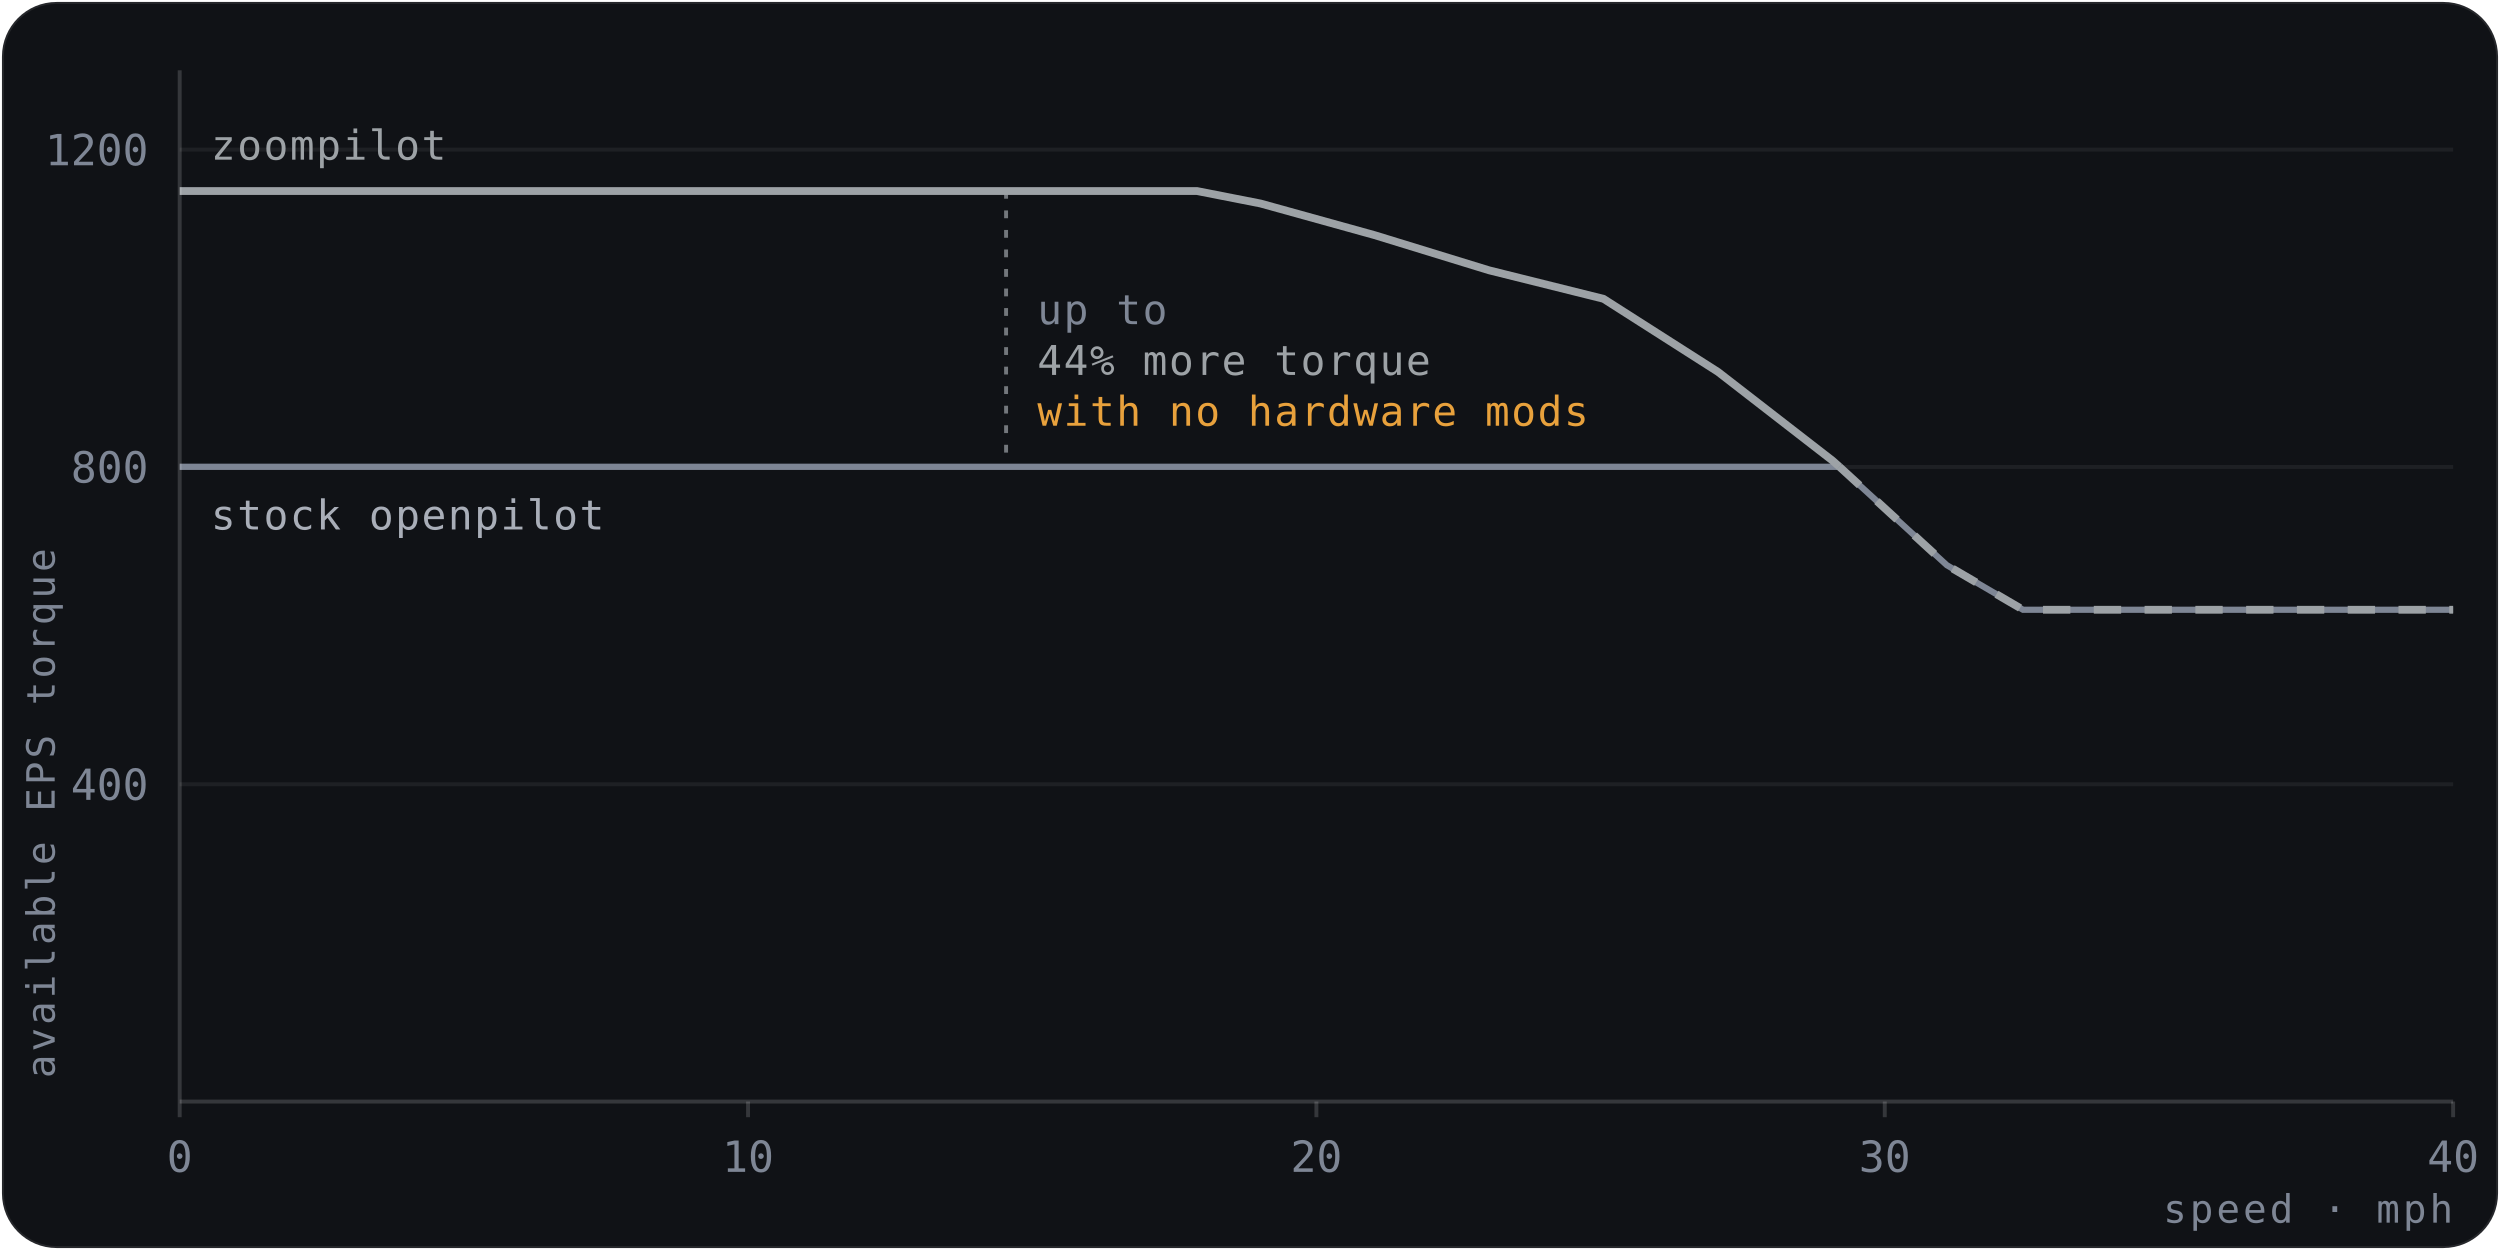
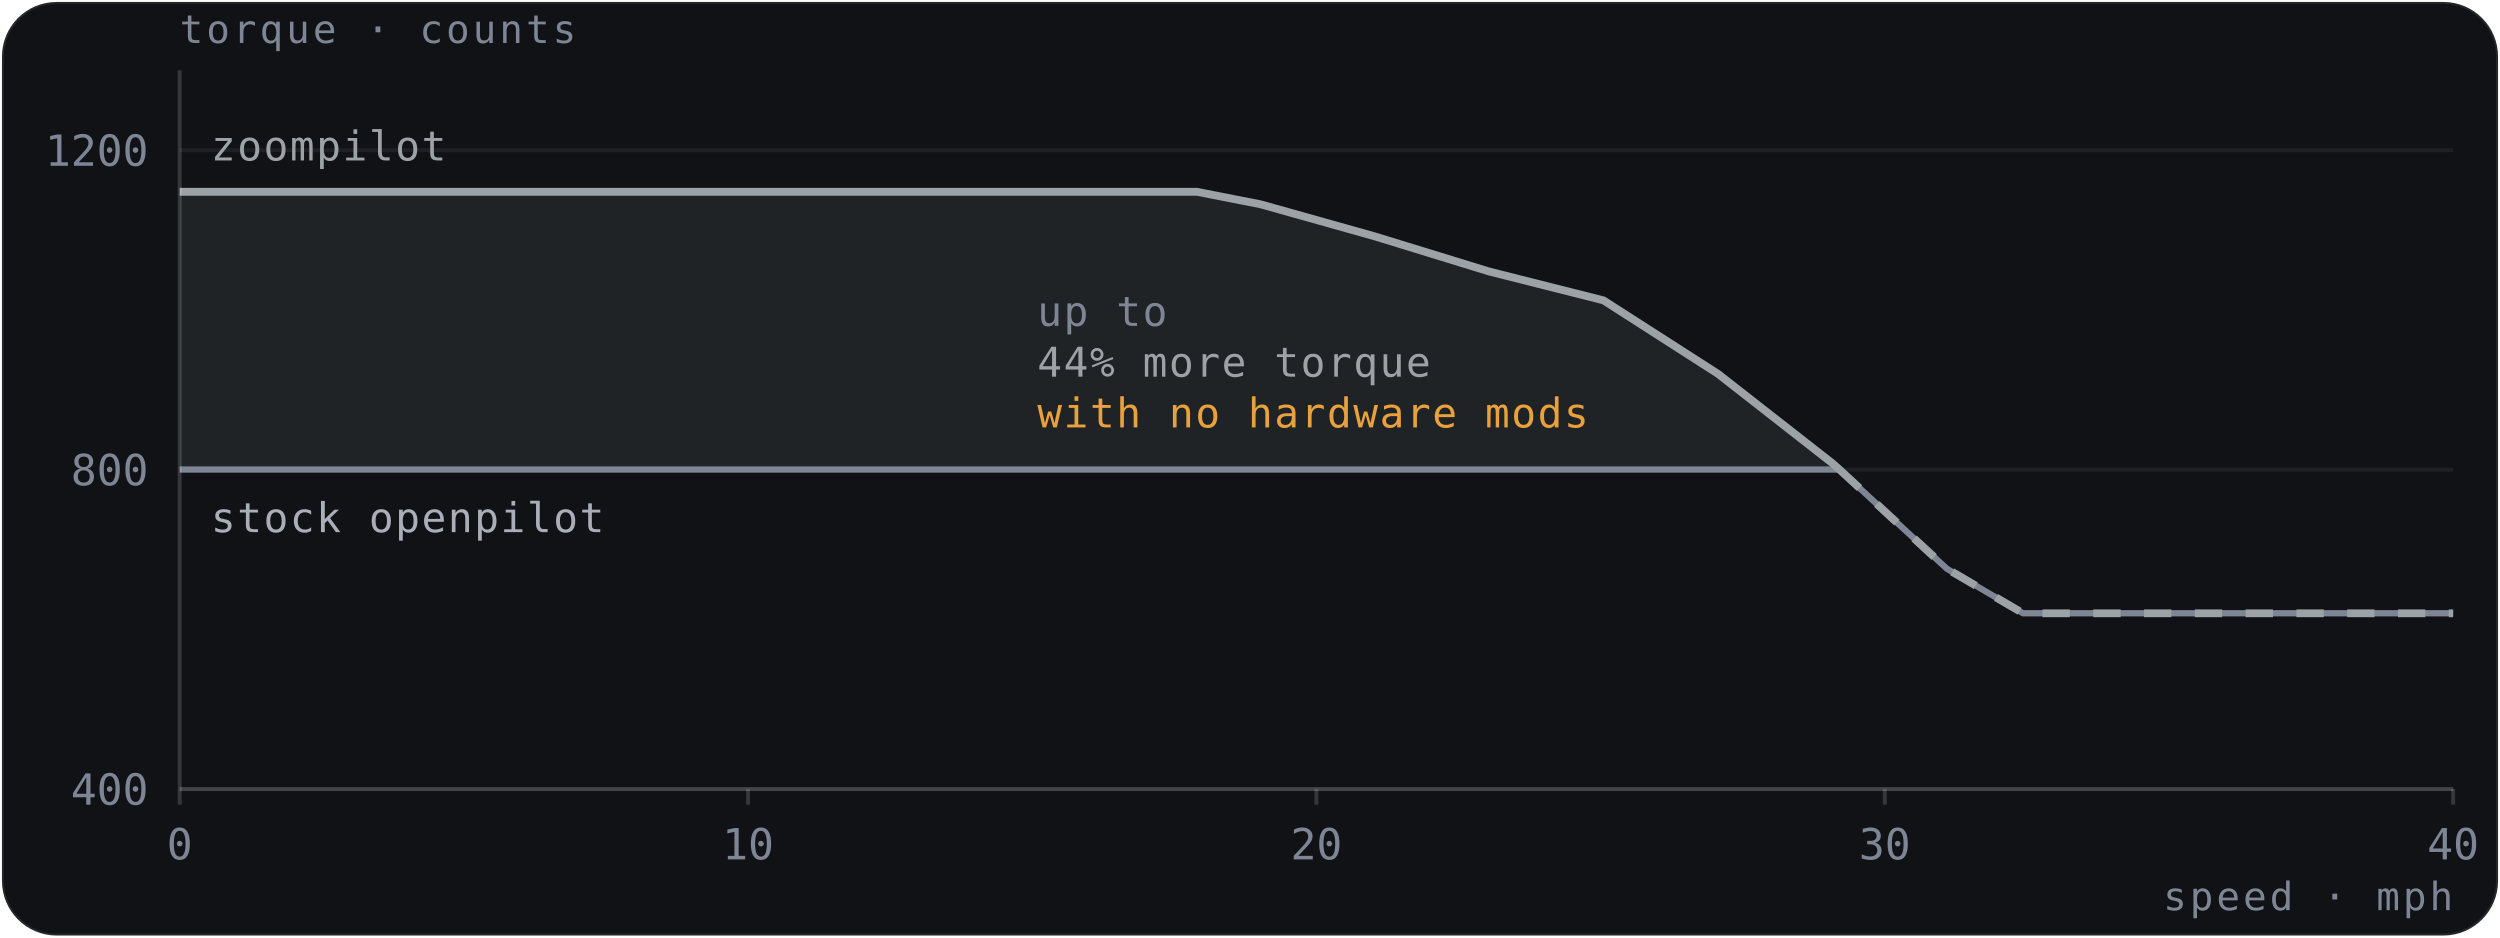
- <svg xmlns="http://www.w3.org/2000/svg" viewBox="0 0 640 320" role="img" aria-label="Available steering torque from the EPS across speed, up to 40 mph. The EPS can apply up to 1148 counts at neighborhood speeds, ramping down through nine measured points to 620 by about 32 mph. zoompilot tracks that measured ceiling: up to 44 percent more torque than stock, with no hardware mods. Stock openpilot caps every command at one flat 800-count scale; past about 29 mph the EPS clamps both to the same torque.">
-   <rect x="0.5" y="0.5" width="639" height="319" rx="14" fill="#101216" stroke="rgba(255,255,255,0.09)" />
-   <line class="tc-grid" x1="46" x2="628" y1="200.769" y2="200.769" stroke="rgba(255,255,255,0.06)" />
-   <text x="38" y="204.769" text-anchor="end" fill="#7e8695" font-family="&quot;JetBrains Mono&quot;, ui-monospace, Menlo, monospace" font-size="11">400</text>
-   <line class="tc-grid" x1="46" x2="628" y1="119.538" y2="119.538" stroke="rgba(255,255,255,0.06)" />
-   <text x="38" y="123.538" text-anchor="end" fill="#7e8695" font-family="&quot;JetBrains Mono&quot;, ui-monospace, Menlo, monospace" font-size="11">800</text>
-   <line class="tc-grid" x1="46" x2="628" y1="38.308" y2="38.308" stroke="rgba(255,255,255,0.06)" />
-   <text x="38" y="42.308" text-anchor="end" fill="#7e8695" font-family="&quot;JetBrains Mono&quot;, ui-monospace, Menlo, monospace" font-size="11">1200</text>
-   <line x1="257.558" x2="257.558" y1="48.868" y2="119.538" stroke="#9da2a6" stroke-width="1" stroke-dasharray="2 3" opacity="0.7" />
-   <text x="265.558" y="82.985" fill="#9da2a6" font-family="&quot;JetBrains Mono&quot;, ui-monospace, Menlo, monospace" font-size="10.5" letter-spacing="0.04em">
+ <svg xmlns="http://www.w3.org/2000/svg" viewBox="0 0 640 240" role="img" aria-label="Available steering torque from the EPS across speed, up to 40 mph. The EPS can apply up to 1148 counts at neighborhood speeds, ramping down through nine measured points to 620 by about 32 mph. zoompilot tracks that measured ceiling: up to 44 percent more torque than stock, with no hardware mods. Stock openpilot caps every command at one flat 800-count scale; past about 29 mph the EPS clamps both to the same torque.">
+   <rect x="0.5" y="0.5" width="639" height="239" rx="14" fill="#101216" stroke="rgba(255,255,255,0.09)" />
+   <line class="tc-grid" x1="46" x2="628" y1="202" y2="202" stroke="rgba(255,255,255,0.06)" />
+   <text x="38" y="206" text-anchor="end" fill="#7e8695" font-family="&quot;JetBrains Mono&quot;, ui-monospace, Menlo, monospace" font-size="11">400</text>
+   <line class="tc-grid" x1="46" x2="628" y1="120.222" y2="120.222" stroke="rgba(255,255,255,0.06)" />
+   <text x="38" y="124.222" text-anchor="end" fill="#7e8695" font-family="&quot;JetBrains Mono&quot;, ui-monospace, Menlo, monospace" font-size="11">800</text>
+   <line class="tc-grid" x1="46" x2="628" y1="38.444" y2="38.444" stroke="rgba(255,255,255,0.06)" />
+   <text x="38" y="42.444" text-anchor="end" fill="#7e8695" font-family="&quot;JetBrains Mono&quot;, ui-monospace, Menlo, monospace" font-size="11">1200</text>
+   <path d="M 46.0 49.1 L 306.4 49.1 L 322.7 52.3 L 351.9 60.5 L 381.2 69.5 L 410.5 76.9 L 439.8 95.7 L 469.1 118.6 L 470.9 120.2 L 46.0 120.2 Z" fill="rgba(157,162,166,0.12)" />
+   <text x="265.558" y="83.422" fill="#9da2a6" font-family="&quot;JetBrains Mono&quot;, ui-monospace, Menlo, monospace" font-size="10.5" letter-spacing="0.04em">
    <tspan x="265.558" dy="0" fill="#7e8695">up to</tspan>
    <tspan x="265.558" dy="13">44% more torque</tspan>
    <tspan x="265.558" dy="13" fill="#e8a13c">with no hardware mods</tspan>
  </text>
-   <path d="M 46.0 119.5 L 470.9 119.5 L 498.4 144.7 L 517.9 156.1 L 628.0 156.1" fill="none" stroke="#7e8695" stroke-width="1.6" />
-   <text x="54" y="135.538" text-anchor="start" fill="#a9aeb8" font-family="&quot;JetBrains Mono&quot;, ui-monospace, Menlo, monospace" font-size="10.5" letter-spacing="0.04em">stock openpilot</text>
-   <path d="M 46.0 48.9 L 306.4 48.9 L 322.7 52.1 L 351.9 60.2 L 381.2 69.2 L 410.5 76.5 L 439.8 95.2 L 469.1 117.9 L 470.9 119.5" fill="none" stroke="#9da2a6" stroke-width="2" />
-   <path d="M 470.9 119.5 L 498.4 144.7 L 517.9 156.1 L 628.0 156.1" fill="none" stroke="#9da2a6" stroke-width="2" stroke-dasharray="7 6" />
-   <text x="54" y="40.868" text-anchor="start" fill="#9da2a6" font-family="&quot;JetBrains Mono&quot;, ui-monospace, Menlo, monospace" font-size="10.5" letter-spacing="0.04em">zoompilot</text>
-   <line x1="46" x2="628" y1="282" y2="282" stroke="rgba(255,255,255,0.16)" />
-   <line x1="46" x2="46" y1="18" y2="282" stroke="rgba(255,255,255,0.16)" />
-   <line x1="46" x2="46" y1="282" y2="286" stroke="rgba(255,255,255,0.16)" />
-   <text x="46" y="300" text-anchor="middle" fill="#7e8695" font-family="&quot;JetBrains Mono&quot;, ui-monospace, Menlo, monospace" font-size="11">0</text>
-   <line x1="191.5" x2="191.5" y1="282" y2="286" stroke="rgba(255,255,255,0.16)" />
-   <text x="191.5" y="300" text-anchor="middle" fill="#7e8695" font-family="&quot;JetBrains Mono&quot;, ui-monospace, Menlo, monospace" font-size="11">10</text>
-   <line x1="337" x2="337" y1="282" y2="286" stroke="rgba(255,255,255,0.16)" />
-   <text x="337" y="300" text-anchor="middle" fill="#7e8695" font-family="&quot;JetBrains Mono&quot;, ui-monospace, Menlo, monospace" font-size="11">20</text>
-   <line x1="482.5" x2="482.5" y1="282" y2="286" stroke="rgba(255,255,255,0.16)" />
-   <text x="482.5" y="300" text-anchor="middle" fill="#7e8695" font-family="&quot;JetBrains Mono&quot;, ui-monospace, Menlo, monospace" font-size="11">30</text>
-   <line x1="628" x2="628" y1="282" y2="286" stroke="rgba(255,255,255,0.16)" />
-   <text x="628" y="300" text-anchor="middle" fill="#7e8695" font-family="&quot;JetBrains Mono&quot;, ui-monospace, Menlo, monospace" font-size="11">40</text>
-   <text x="628" y="313" text-anchor="end" fill="#7e8695" font-family="&quot;JetBrains Mono&quot;, ui-monospace, Menlo, monospace" font-size="10" letter-spacing="0.08em">speed · mph</text>
-   <text transform="translate(14 276) rotate(-90)" text-anchor="start" fill="#7e8695" font-family="&quot;JetBrains Mono&quot;, ui-monospace, Menlo, monospace" font-size="10" letter-spacing="0.08em">available EPS torque</text>
+   <path d="M 46.0 120.2 L 470.9 120.2 L 498.4 145.6 L 517.9 157.0 L 628.0 157.0" fill="none" stroke="#7e8695" stroke-width="1.6" />
+   <text x="54" y="136.222" text-anchor="start" fill="#a9aeb8" font-family="&quot;JetBrains Mono&quot;, ui-monospace, Menlo, monospace" font-size="10.5" letter-spacing="0.04em">stock openpilot</text>
+   <path d="M 46.0 49.1 L 306.4 49.1 L 322.7 52.3 L 351.9 60.5 L 381.2 69.5 L 410.5 76.9 L 439.8 95.7 L 469.1 118.6 L 470.9 120.2" fill="none" stroke="#9da2a6" stroke-width="2" />
+   <path d="M 470.9 120.2 L 498.4 145.6 L 517.9 157.0 L 628.0 157.0" fill="none" stroke="#9da2a6" stroke-width="2" stroke-dasharray="7 6" />
+   <text x="54" y="41.076" text-anchor="start" fill="#9da2a6" font-family="&quot;JetBrains Mono&quot;, ui-monospace, Menlo, monospace" font-size="10.5" letter-spacing="0.04em">zoompilot</text>
+   <line x1="46" x2="628" y1="202" y2="202" stroke="rgba(255,255,255,0.16)" />
+   <line x1="46" x2="46" y1="18" y2="202" stroke="rgba(255,255,255,0.16)" />
+   <line x1="46" x2="46" y1="202" y2="206" stroke="rgba(255,255,255,0.16)" />
+   <text x="46" y="220" text-anchor="middle" fill="#7e8695" font-family="&quot;JetBrains Mono&quot;, ui-monospace, Menlo, monospace" font-size="11">0</text>
+   <line x1="191.5" x2="191.5" y1="202" y2="206" stroke="rgba(255,255,255,0.16)" />
+   <text x="191.5" y="220" text-anchor="middle" fill="#7e8695" font-family="&quot;JetBrains Mono&quot;, ui-monospace, Menlo, monospace" font-size="11">10</text>
+   <line x1="337" x2="337" y1="202" y2="206" stroke="rgba(255,255,255,0.16)" />
+   <text x="337" y="220" text-anchor="middle" fill="#7e8695" font-family="&quot;JetBrains Mono&quot;, ui-monospace, Menlo, monospace" font-size="11">20</text>
+   <line x1="482.5" x2="482.5" y1="202" y2="206" stroke="rgba(255,255,255,0.16)" />
+   <text x="482.5" y="220" text-anchor="middle" fill="#7e8695" font-family="&quot;JetBrains Mono&quot;, ui-monospace, Menlo, monospace" font-size="11">30</text>
+   <line x1="628" x2="628" y1="202" y2="206" stroke="rgba(255,255,255,0.16)" />
+   <text x="628" y="220" text-anchor="middle" fill="#7e8695" font-family="&quot;JetBrains Mono&quot;, ui-monospace, Menlo, monospace" font-size="11">40</text>
+   <text x="628" y="233" text-anchor="end" fill="#7e8695" font-family="&quot;JetBrains Mono&quot;, ui-monospace, Menlo, monospace" font-size="10" letter-spacing="0.08em">speed · mph</text>
+   <text x="46" y="11" text-anchor="start" fill="#7e8695" font-family="&quot;JetBrains Mono&quot;, ui-monospace, Menlo, monospace" font-size="10" letter-spacing="0.08em">torque · counts</text>
</svg>
